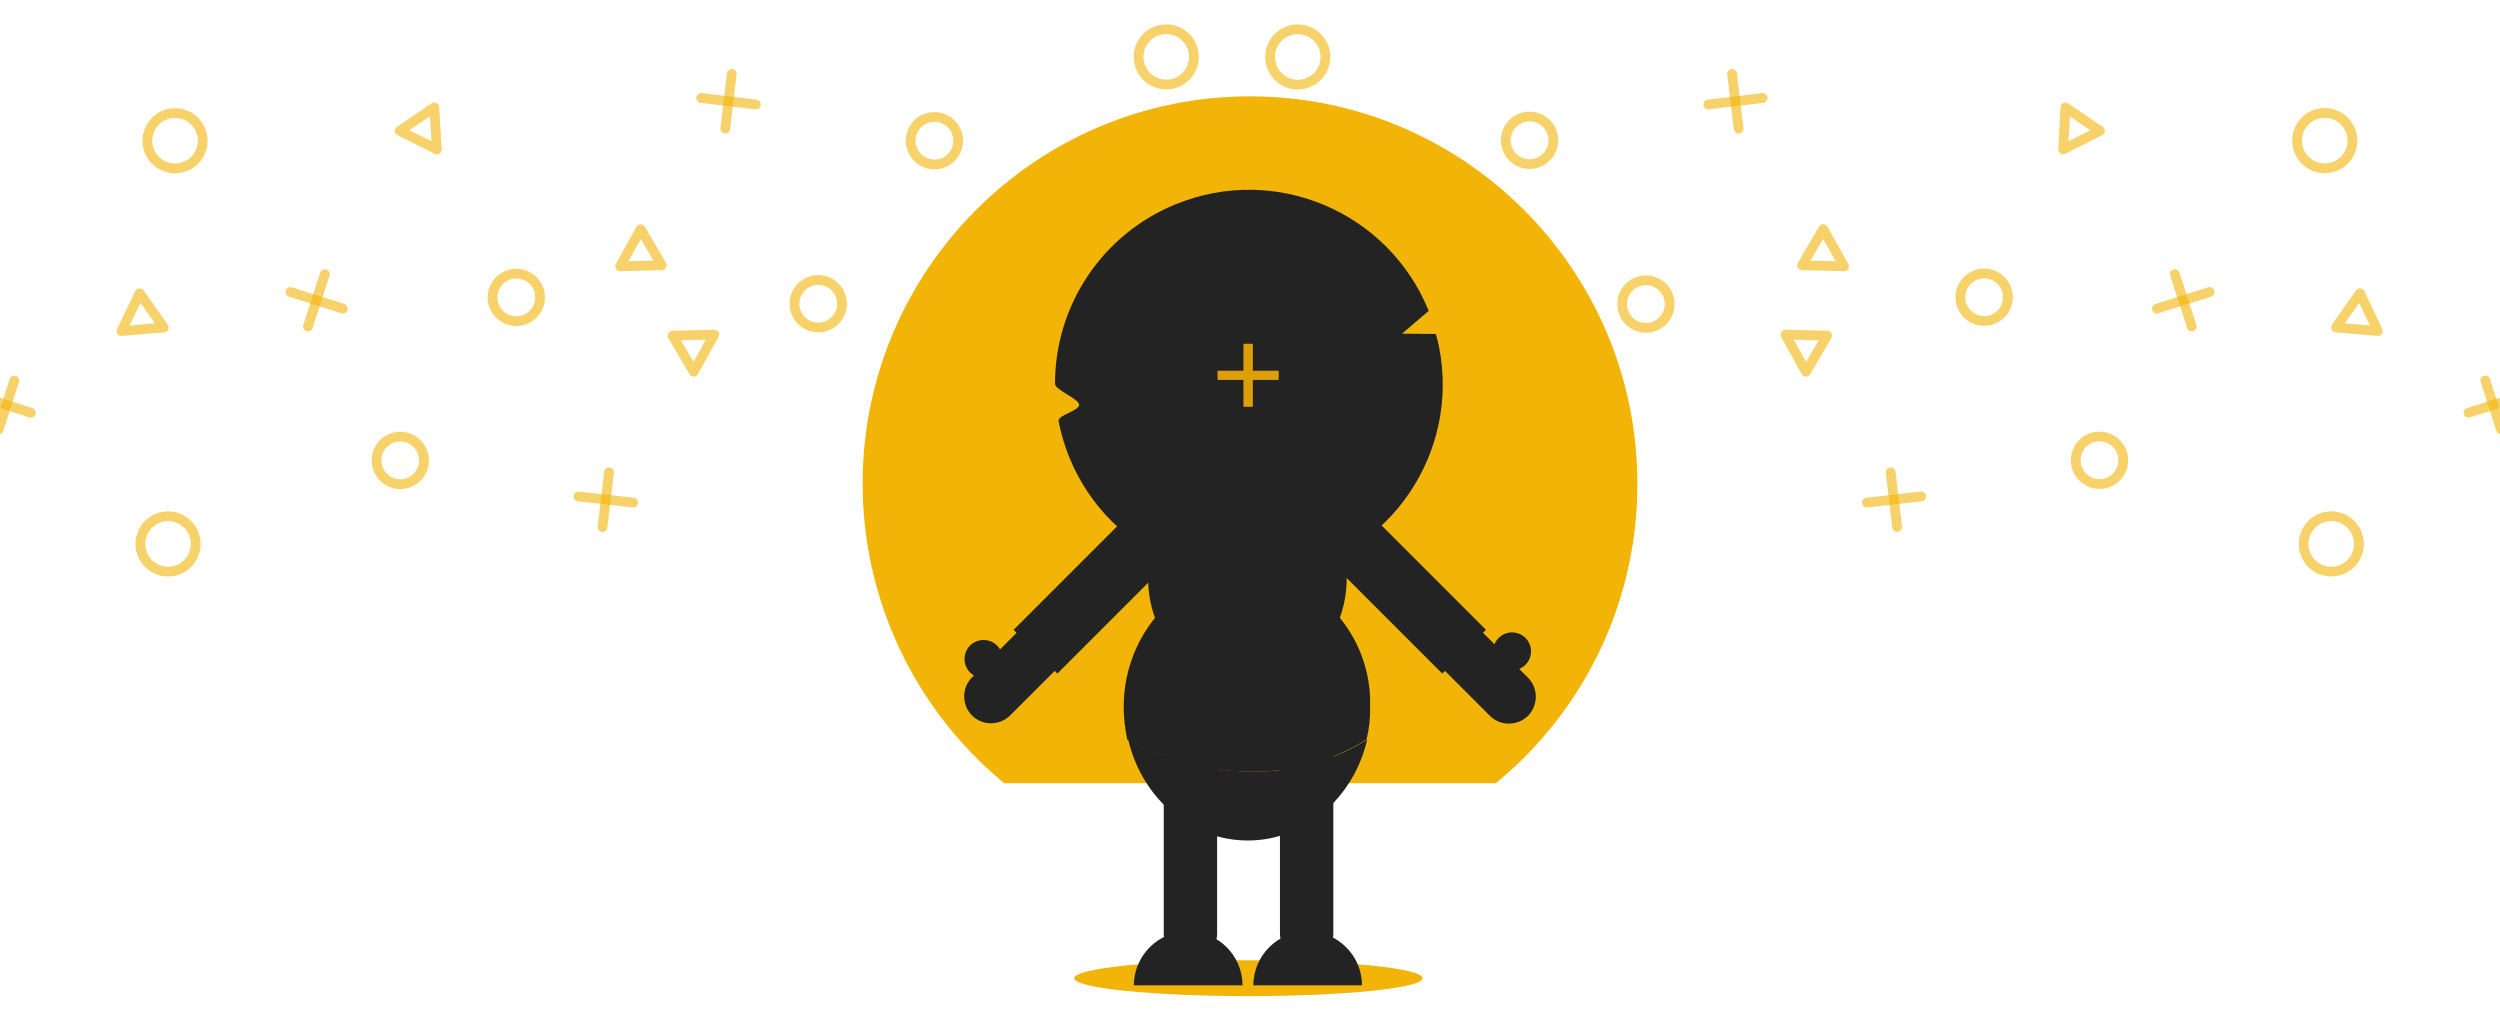
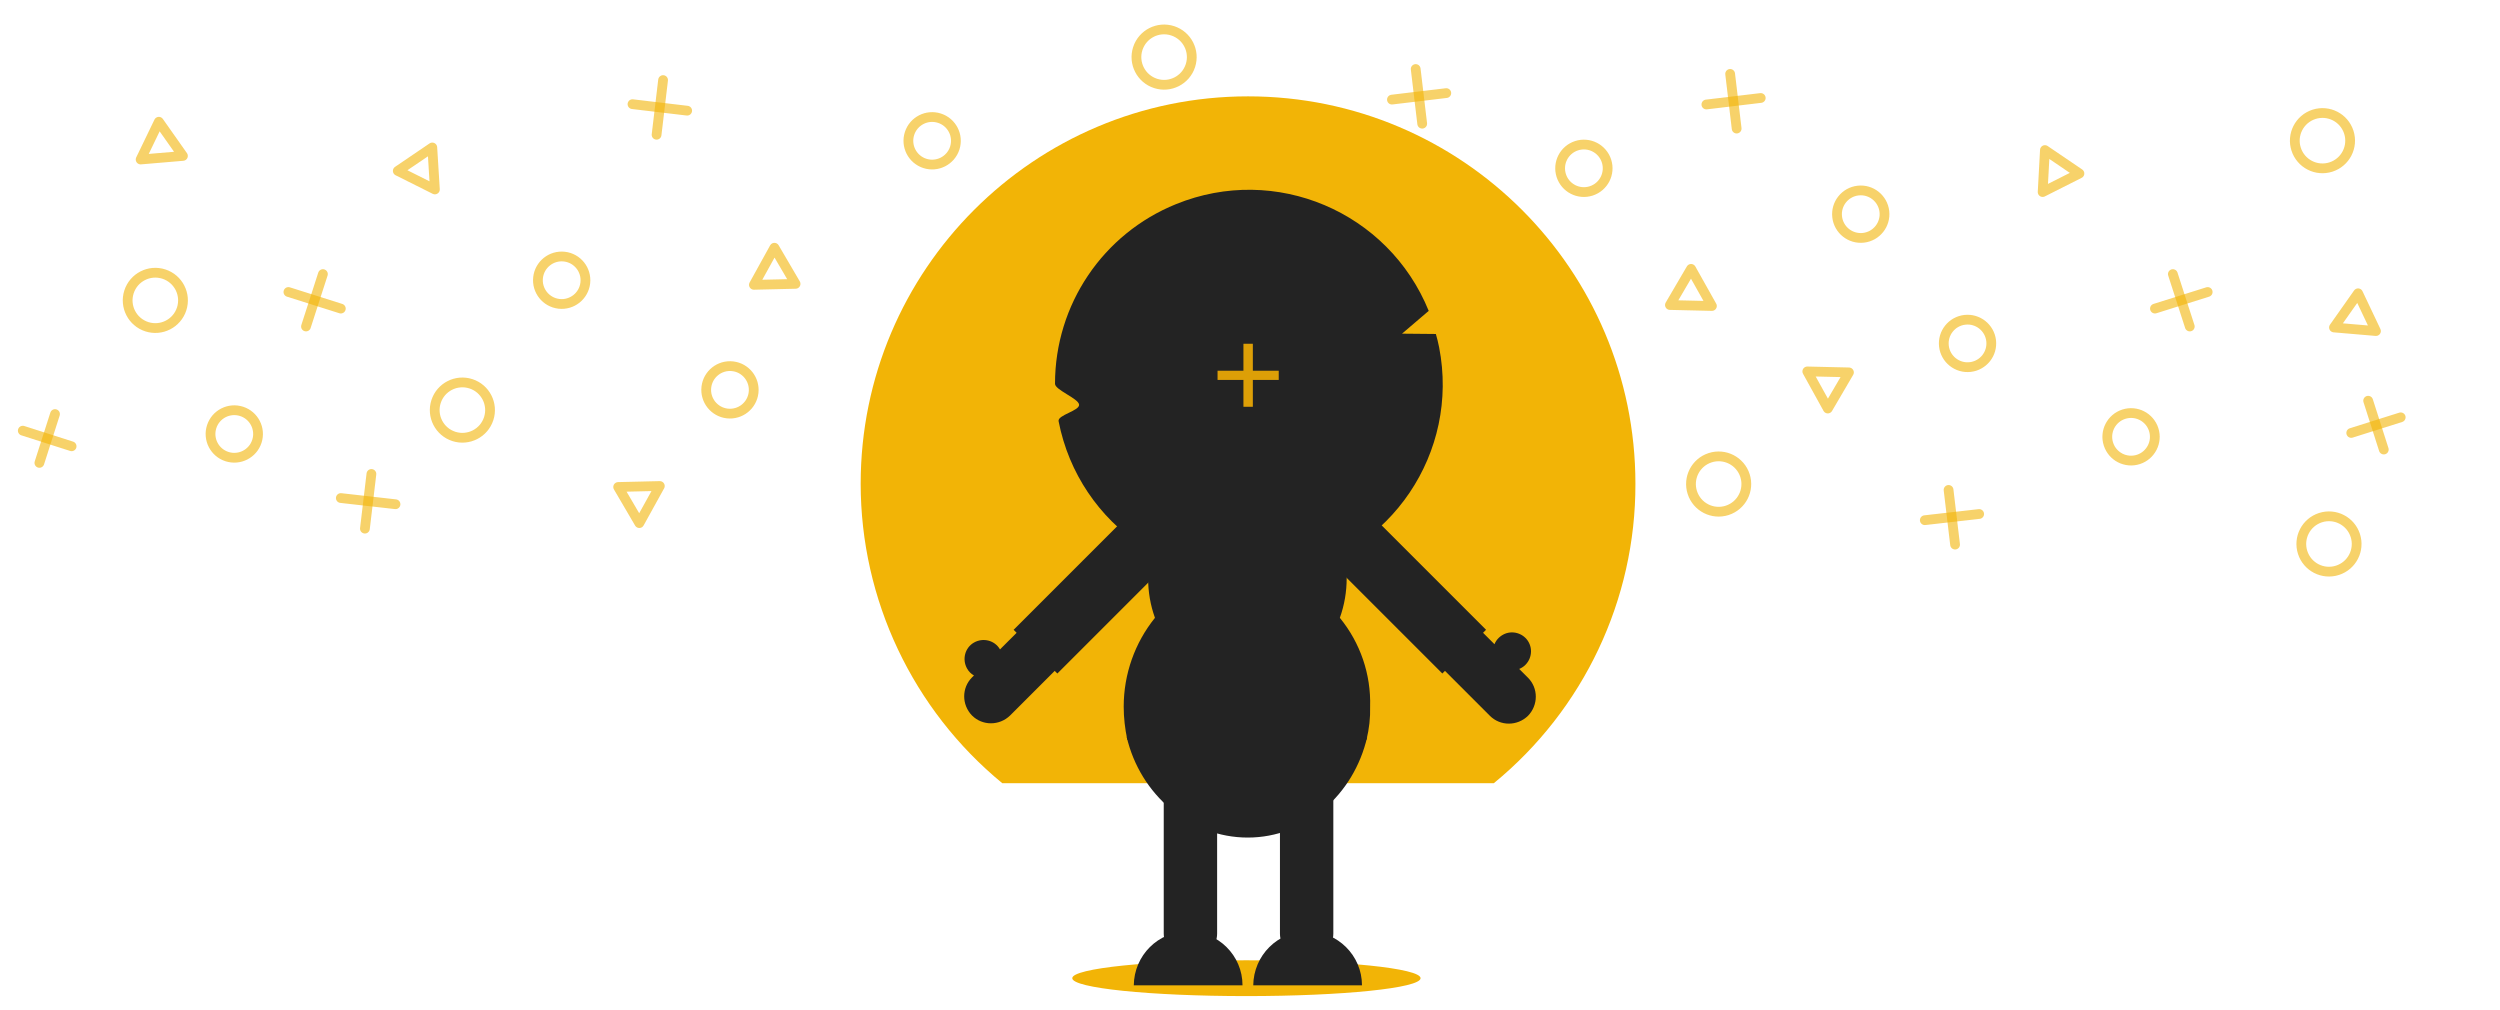
<svg xmlns="http://www.w3.org/2000/svg" version="1.1" id="Layer_1" x="0px" y="0px" viewBox="0 0 768 310" style="enable-background:new 0 0 768 310;" xml:space="preserve">
  <style type="text/css">
- 	.st0{opacity:0.6;fill:none;stroke:#F2B406;stroke-width:3;stroke-linecap:round;stroke-linejoin:round;enable-background:new    ;}
- 	.st1{fill:#F2B406;}
+ 	.st0{fill:#F2B406;}
+ 	.st1{opacity:0.6;fill:none;stroke:#F2B406;stroke-width:3;stroke-linecap:round;stroke-linejoin:round;enable-background:new    ;}
	.st2{fill:#232323;}
	.st3{fill:#DD9F07;}
	.st4{font-family:'DINNextRoundedLTPro-Bold';}
	.st5{font-size:40px;}
</style>
-   <g id="color_intro">
-     <ellipse transform="matrix(0.9516 -0.3072 0.3072 0.9516 13.8984 123.3284)" class="st0" cx="398.7" cy="17.5" rx="8.5" ry="8.5" />
-     <ellipse transform="matrix(0.9516 -0.3072 0.3072 0.9516 9.4794 146.4392)" class="st0" cx="469.9" cy="43.1" rx="7.3" ry="7.3" />
-     <line class="st0" x1="524.8" y1="32.1" x2="541.5" y2="30.1" />
-     <line class="st0" x1="532.1" y1="22.7" x2="534.1" y2="39.5" />
-     <ellipse transform="matrix(0.9936 -0.1134 0.1134 0.9936 -7.3297 57.9374)" class="st0" cx="505.6" cy="93.4" rx="7.3" ry="7.3" />
-     <polygon class="st0" points="553.6,81.5 566.5,81.8 560.1,70.4  " />
-     <ellipse transform="matrix(0.3072 -0.9516 0.9516 0.3072 231.5478 353.0591)" class="st0" cx="358.3" cy="17.5" rx="8.5" ry="8.5" />
-     <ellipse transform="matrix(0.3072 -0.9516 0.9516 0.3072 157.7449 303.1564)" class="st0" cx="287.1" cy="43.2" rx="7.3" ry="7.3" />
-     <line class="st0" x1="232.2" y1="32.1" x2="215.4" y2="30.1" />
-     <line class="st0" x1="224.8" y1="22.7" x2="222.8" y2="39.5" />
-     <ellipse transform="matrix(0.1134 -0.9936 0.9936 0.1134 130.1528 332.5251)" class="st0" cx="251.4" cy="93.3" rx="7.3" ry="7.3" />
-     <polygon class="st0" points="203.3,81.5 190.5,81.8 196.8,70.4  " />
-     <line class="st0" x1="668.1" y1="84.2" x2="673.3" y2="100.3" />
-     <line class="st0" x1="662.6" y1="94.8" x2="678.8" y2="89.7" />
-     <line class="st0" x1="763.5" y1="116.9" x2="768.3" y2="131.9" />
-     <line class="st0" x1="758.3" y1="126.8" x2="773.5" y2="122" />
-     <ellipse transform="matrix(0.9516 -0.3072 0.3072 0.9516 21.2617 221.4939)" class="st0" cx="714.2" cy="43.2" rx="8.5" ry="8.5" />
-     <ellipse transform="matrix(0.9516 -0.3072 0.3072 0.9516 -16.7039 228.0986)" class="st0" cx="716.2" cy="167.1" rx="8.5" ry="8.5" />
-     <ellipse transform="matrix(0.9516 -0.3072 0.3072 0.9516 -12.2516 204.9822)" class="st0" cx="645" cy="141.4" rx="7.3" ry="7.3" />
-     <polygon class="st0" points="725,90.1 730.5,101.7 717.6,100.6  " />
-     <line class="st0" x1="590.2" y1="152.5" x2="573.5" y2="154.4" />
-     <line class="st0" x1="582.8" y1="161.9" x2="580.8" y2="145.1" />
-     <ellipse transform="matrix(0.9936 -0.1134 0.1134 0.9936 -6.4213 69.7063)" class="st0" cx="609.5" cy="91.3" rx="7.3" ry="7.3" />
-     <polygon class="st0" points="561.3,103.1 548.5,102.8 554.8,114.2  " />
-     <polygon class="st0" points="645.1,40.2 634.5,33 633.8,45.9  " />
-     <line class="st0" x1="99.8" y1="84.2" x2="94.6" y2="100.3" />
-     <line class="st0" x1="105.3" y1="94.8" x2="89.2" y2="89.7" />
-     <line class="st0" x1="4.4" y1="116.9" x2="-0.4" y2="131.9" />
-     <line class="st0" x1="9.5" y1="126.8" x2="-5.5" y2="122" />
-     <ellipse transform="matrix(0.3072 -0.9516 0.9516 0.3072 -3.8689 81.1595)" class="st0" cx="53.8" cy="43.2" rx="8.5" ry="8.5" />
-     <ellipse transform="matrix(0.3072 -0.9516 0.9516 0.3072 -123.2668 164.9557)" class="st0" cx="51.7" cy="167.1" rx="8.5" ry="8.5" />
-     <ellipse transform="matrix(0.3072 -0.9516 0.9516 0.3072 -49.38 215.0459)" class="st0" cx="123" cy="141.4" rx="7.3" ry="7.3" />
-     <polygon class="st0" points="42.9,90.1 37.3,101.7 50.3,100.6  " />
-     <line class="st0" x1="177.7" y1="152.5" x2="194.5" y2="154.4" />
-     <line class="st0" x1="185.1" y1="161.9" x2="187.1" y2="145.1" />
-     <ellipse transform="matrix(0.1134 -0.9936 0.9936 0.1134 49.9083 238.589)" class="st0" cx="158.6" cy="91.3" rx="7.3" ry="7.3" />
-     <polygon class="st0" points="206.6,103.1 219.4,102.8 213.1,114.2  " />
-     <polygon class="st0" points="122.8,40.2 133.4,33 134.2,45.9  " />
+   <g>
+     <ellipse class="st0" cx="382.9" cy="300.5" rx="53.5" ry="5.5" />
+     <g id="color_intro">
+       <ellipse transform="matrix(0.9516 -0.3072 0.3072 0.9516 -20.156 169.397)" class="st1" cx="528" cy="148.7" rx="8.5" ry="8.5" />
+       <ellipse transform="matrix(0.9516 -0.3072 0.3072 0.9516 7.6402 151.9917)" class="st1" cx="486.6" cy="51.7" rx="7.3" ry="7.3" />
+       <line class="st1" x1="524.2" y1="32.1" x2="540.9" y2="30.1" />
+       <line class="st1" x1="531.5" y1="22.7" x2="533.5" y2="39.5" />
+       <ellipse transform="matrix(0.9936 -0.1134 0.1134 0.9936 -3.7776 65.2367)" class="st1" cx="571.6" cy="65.8" rx="7.3" ry="7.3" />
+       <polygon class="st1" points="513,93.7 525.9,94 519.5,82.6   " />
+       <ellipse transform="matrix(0.3072 -0.9516 0.9516 0.3072 231.1049 352.4591)" class="st1" cx="357.6" cy="17.5" rx="8.5" ry="8.5" />
+       <ellipse transform="matrix(0.3072 -0.9516 0.9516 0.3072 157.2638 302.5204)" class="st1" cx="286.4" cy="43.2" rx="7.3" ry="7.3" />
+       <line class="st1" x1="211.1" y1="34" x2="194.3" y2="32" />
+       <line class="st1" x1="203.7" y1="24.6" x2="201.7" y2="41.4" />
+       <ellipse transform="matrix(0.1134 -0.9936 0.9936 0.1134 79.7753 329.0482)" class="st1" cx="224.3" cy="119.8" rx="7.3" ry="7.3" />
+       <polygon class="st1" points="244.4,87.2 231.6,87.5 237.9,76.1   " />
+       <line class="st1" x1="667.5" y1="84.2" x2="672.7" y2="100.3" />
+       <line class="st1" x1="662" y1="94.8" x2="678.2" y2="89.7" />
+       <line class="st1" x1="727.5" y1="123.1" x2="732.3" y2="138.1" />
+       <line class="st1" x1="722.3" y1="133" x2="737.5" y2="128.2" />
+       <ellipse transform="matrix(0.9516 -0.3072 0.3072 0.9516 21.2259 221.2942)" class="st1" cx="713.5" cy="43.2" rx="8.5" ry="8.5" />
+       <ellipse transform="matrix(0.9516 -0.3072 0.3072 0.9516 -16.7391 227.8999)" class="st1" cx="715.5" cy="167.1" rx="8.5" ry="8.5" />
+       <ellipse transform="matrix(0.9516 -0.3072 0.3072 0.9516 -9.577 207.6101)" class="st1" cx="654.7" cy="134.2" rx="7.3" ry="7.3" />
+       <polygon class="st1" points="724.4,90.1 729.9,101.7 717,100.6   " />
+       <line class="st1" x1="608" y1="157.9" x2="591.3" y2="159.8" />
+       <line class="st1" x1="600.6" y1="167.3" x2="598.6" y2="150.5" />
+       <ellipse transform="matrix(0.9936 -0.1134 0.1134 0.9936 -8.0677 69.214)" class="st1" cx="604.4" cy="105.5" rx="7.3" ry="7.3" />
+       <polygon class="st1" points="568,114.4 555.2,114.1 561.5,125.5   " />
+       <polygon class="st1" points="638.8,53.3 628.2,46.1 627.5,59   " />
+       <line class="st1" x1="99.2" y1="84.2" x2="94" y2="100.3" />
+       <line class="st1" x1="104.7" y1="94.8" x2="88.6" y2="89.7" />
+       <line class="st1" x1="16.9" y1="127.2" x2="12.1" y2="142.2" />
+       <line class="st1" x1="22" y1="137.1" x2="7" y2="132.3" />
+       <ellipse transform="matrix(0.3072 -0.9516 0.9516 0.3072 -54.7691 109.3171)" class="st1" cx="47.7" cy="92.3" rx="8.5" ry="8.5" />
+       <ellipse transform="matrix(0.3072 -0.9516 0.9516 0.3072 -21.5117 222.4974)" class="st1" cx="142.1" cy="126" rx="8.5" ry="8.5" />
+       <ellipse transform="matrix(0.3072 -0.9516 0.9516 0.3072 -76.9954 160.8861)" class="st1" cx="72" cy="133.3" rx="7.3" ry="7.3" />
+       <polygon class="st1" points="48.8,37.4 43.2,49 56.2,47.9   " />
+       <line class="st1" x1="104.7" y1="153" x2="121.5" y2="154.9" />
+       <line class="st1" x1="112.1" y1="162.4" x2="114.1" y2="145.6" />
+       <ellipse transform="matrix(0.1134 -0.9936 0.9936 0.1134 67.4279 247.8185)" class="st1" cx="172.6" cy="86.1" rx="7.3" ry="7.3" />
+       <polygon class="st1" points="189.9,149.6 202.7,149.3 196.4,160.7   " />
+       <polygon class="st1" points="122.2,52.5 132.8,45.3 133.6,58.2   " />
+     </g>
+     <path class="st0" d="M502.4,148.6c0-65.7-53.3-119-119-119s-119,53.3-119,119c0,35.6,16,69.4,43.5,92h151   C486.5,218,502.5,184.2,502.4,148.6z" />
+     <line class="st1" x1="427.6" y1="30.6" x2="444.3" y2="28.6" />
+     <line class="st1" x1="434.9" y1="21.2" x2="436.9" y2="38" />
  </g>
-   <ellipse class="st1" cx="383.5" cy="300.5" rx="53.5" ry="5.5" />
-   <path class="st1" d="M503,148.6c0-65.7-53.3-119-119-119s-119,53.3-119,119c0,35.6,16,69.4,43.5,92h151  C487.1,218,503.1,184.2,503,148.6z" />
  <g>
-     <ellipse transform="matrix(0.9516 -0.3072 0.3072 0.9516 -23.6712 132.0134)" class="st0" cx="407.5" cy="141.2" rx="8.5" ry="8.5" />
-     <polygon class="st0" points="396.6,94.3 391.1,82.7 404,83.8  " />
-     <ellipse transform="matrix(0.3072 -0.9516 0.9516 0.3072 116.9735 443.1682)" class="st0" cx="362.9" cy="141.2" rx="8.5" ry="8.5" />
-     <polygon class="st0" points="373.8,94.3 379.3,82.7 366.4,83.8  " />
+     <ellipse transform="matrix(0.9516 -0.3072 0.3072 0.9516 -23.6711 132.0119)" class="st1" cx="407.5" cy="141.2" rx="8.5" ry="8.5" />
+     <polygon class="st1" points="396.6,94.3 391.1,82.7 404,83.8  " />
+     <ellipse transform="matrix(0.3072 -0.9516 0.9516 0.3072 116.9301 443.1012)" class="st1" cx="362.8" cy="141.2" rx="8.5" ry="8.5" />
+     <polygon class="st1" points="373.8,94.3 379.3,82.7 366.4,83.8  " />
    <path class="st2" d="M364.7,201.4h2c4,0,7.2,3.2,7.2,7.2v78.2c0,4-3.2,7.2-7.2,7.2h-2c-4,0-7.2-3.2-7.2-7.2v-78.2   C357.5,204.6,360.7,201.4,364.7,201.4z" />
    <path class="st2" d="M400.4,201.4h2c4,0,7.2,3.2,7.2,7.2v78.2c0,4-3.2,7.2-7.2,7.2h-2c-4,0-7.2-3.2-7.2-7.2v-78.2   C393.1,204.6,396.4,201.4,400.4,201.4z" />
-     <path class="st2" d="M346.6,227.2c4.1,17.8,19,31,36.7,31s32.6-13.2,36.7-31C384.2,249.4,346.7,227.2,346.6,227.2z" />
+     <path class="st2" d="M346.1,226.3c4.1,17.8,19.5,31,37.2,31s32.6-13.1,36.7-30.9C384.2,248.6,346.1,226.3,346.1,226.3z" />
    <path class="st2" d="M411.6,189.8c1.4-3.9,2.1-8,2.1-12.2c0-18.2-13.6-33-30.5-33s-30.5,14.8-30.5,33c0,4.2,0.7,8.3,2.1,12.2   c-6.2,7.7-9.6,17.3-9.6,27.3c0,3.4,0.4,6.8,1.1,10.1c0.1,0.1,37.7,22.2,73.5,0c0.8-3.3,1.2-6.7,1.1-10.1   C421.2,207.2,417.9,197.5,411.6,189.8z" />
    <path class="st2" d="M364.1,154.3L364.1,154.3c-3.2-3.2-8.4-3.2-11.7,0l-45.2,45.2c-1.6-2.8-5.2-3.7-8-2.1c-2.8,1.6-3.7,5.2-2.1,8   c0.5,0.9,1.2,1.6,2.1,2.1l-0.6,0.6c-3.2,3.2-3.2,8.4,0,11.7l0,0c3.2,3.2,8.4,3.2,11.7,0l53.9-53.9   C367.3,162.8,367.3,157.5,364.1,154.3z" />
    <path class="st2" d="M469.4,208.2l-2.7-2.7c3-1.2,4.4-4.7,3.2-7.6c-1.2-3-4.7-4.4-7.6-3.2c-1.4,0.6-2.6,1.7-3.2,3.2l-43.6-43.6   c-3.2-3.2-8.4-3.2-11.7,0l0,0c-3.2,3.2-3.2,8.4,0,11.7l53.9,53.9c3.2,3.2,8.4,3.2,11.7,0l0,0C472.6,216.6,472.6,211.4,469.4,208.2z   " />
-     <rect x="310.9" y="173.3" transform="matrix(0.7071 -0.7071 0.7071 0.7071 -30.9987 290.7811)" class="st2" width="49.2" height="19" />
-     <rect x="422.9" y="158.2" transform="matrix(0.7071 -0.7071 0.7071 0.7071 -2.6318 359.2913)" class="st2" width="19" height="49.2" />
+     <rect x="310.9" y="173.3" transform="matrix(0.7071 -0.7071 0.7071 0.7071 -30.9944 290.7665)" class="st2" width="49.2" height="19" />
+     <rect x="422.9" y="158.2" transform="matrix(0.7071 -0.7071 0.7071 0.7071 -2.6043 359.2818)" class="st2" width="19" height="49.2" />
    <path class="st2" d="M365,286.1c-9.2,0-16.6,7.4-16.7,16.6h33.4C381.7,293.5,374.2,286.1,365,286.1z" />
    <path class="st2" d="M401.7,286.1c-9.2,0-16.6,7.4-16.7,16.6h33.4C418.4,293.5,410.9,286.1,401.7,286.1z" />
    <path class="st2" d="M430.7,102.5l8.2-7c-12.4-30.5-47.1-45.2-77.6-32.8c-22.5,9.1-37.2,30.9-37.2,55.2c0,1.9,7.2,4.5,7.4,6.4   s-6.7,3.2-6.3,5.1c6.3,32.3,37.5,53.4,69.8,47.1s53.4-37.5,47.1-69.8c-0.3-1.4-0.6-2.8-1-4.1L430.7,102.5z" />
    <circle class="st2" cx="349.7" cy="97.2" r="7.7" />
    <circle class="st2" cx="417.7" cy="97.2" r="7.7" />
    <circle class="st2" cx="417.4" cy="97.7" r="4.4" />
    <circle class="st2" cx="349.7" cy="97.7" r="4.4" />
    <path class="st2" d="M376.8,123.5h13.3c5.1,0,9.2,4.1,9.2,9.2v2.6c0,5.1-4.1,9.2-9.2,9.2h-13.3c-5.1,0-9.2-4.1-9.2-9.2v-2.6   C367.6,127.6,371.7,123.5,376.8,123.5z" />
    <path class="st2" d="M390.6,122.5c0,2.7-3.4,6.9-7.7,6.9s-7.7-4.2-7.7-6.9s3.4-4.9,7.7-4.9S390.6,119.8,390.6,122.5z" />
    <circle class="st2" cx="364.4" cy="124.4" r="4.9" />
    <circle class="st2" cx="403.1" cy="124.5" r="4.9" />
    <circle class="st2" cx="373.6" cy="111.1" r="7.8" />
    <circle class="st2" cx="373.6" cy="111.1" r="5.8" />
    <circle class="st2" cx="373.4" cy="111.3" r="2.1" />
    <circle class="st2" cx="374.6" cy="110.1" r="1.2" />
    <circle class="st2" cx="392.3" cy="111.1" r="7.8" />
    <circle class="st2" cx="392.3" cy="111.1" r="5.8" />
    <circle class="st2" cx="392.1" cy="111.3" r="2.1" />
    <circle class="st2" cx="393.3" cy="110.1" r="1.2" />
    <path class="st2" d="M392.6,131.2v1.3c0,0.4-0.3,0.7-0.7,0.7l0,0h-0.5c-0.4,0-0.7-0.3-0.7-0.7l0,0v-0.8l-1.3,0.2v1.5   c0,0.4-0.3,0.7-0.7,0.7l0,0h-0.5c-0.4,0-0.7-0.3-0.7-0.7l0,0v-1.2c-1.1,0.1-2.1,0.2-3.1,0.2v1.4c0,0.4-0.3,0.7-0.7,0.7l0,0h-0.5   c-0.4,0-0.7-0.3-0.7-0.7l0,0v-1.4c-1,0-1.9-0.1-2.7-0.2v1.3c0,0.4-0.3,0.7-0.7,0.7l0,0h-0.9c-0.4,0-0.7-0.3-0.7-0.7l0,0v-1.6   l-1.1-0.2v0.7c0,0.4-0.3,0.7-0.7,0.7l0,0h-0.5c-0.4,0-0.7-0.3-0.7-0.7l0,0v-1.2c-0.7-0.2-1.3-0.4-1.9-0.6c-0.6-0.2-1.2,0.1-1.4,0.7   c-0.1,0.2-0.1,0.5,0,0.7c0.9,2.6,2.7,4.9,5.1,6.3c1.4-1.1,4.1-1.9,7.2-1.9s6,0.8,7.3,2.1c2.6-1.7,4.5-4.2,5.4-7.2   c0.1-0.4-0.1-0.8-0.5-0.9c-0.2,0-0.3,0-0.5,0C394.3,130.6,393.4,131,392.6,131.2z" />
    <path class="st2" d="M376.2,138.3c2.1,1.2,4.5,1.8,6.9,1.9c2.7,0.2,5.3-0.4,7.6-1.7c-1.4-1.2-4.1-2.1-7.3-2.1   S377.6,137.1,376.2,138.3z" />
    <path class="st2" d="M375.7,132.7h-0.5c-0.4,0-0.7-0.3-0.7-0.7l0,0v0.3c0,0.4,0.3,0.7,0.7,0.7l0,0h0.5c0.4,0,0.7-0.3,0.7-0.7l0,0   v-0.4C376.5,132.3,376.2,132.7,375.7,132.7C375.8,132.7,375.8,132.7,375.7,132.7z" />
    <path class="st2" d="M375.2,132.7h0.6c0.4,0,0.7-0.3,0.7-0.7l0,0v-0.4c-0.7-0.2-1.4-0.3-2-0.5v0.8   C374.5,132.4,374.8,132.7,375.2,132.7z" />
    <path class="st2" d="M378.7,133.8h-0.5c-0.4,0-0.7-0.3-0.7-0.7l0,0v0.4c0,0.4,0.3,0.7,0.7,0.7l0,0h0.5c0.4,0,0.7-0.3,0.7-0.7l0,0   v-0.4C379.5,133.5,379.2,133.8,378.7,133.8L378.7,133.8z" />
    <path class="st2" d="M378.2,133.8h0.5c0.4,0,0.7-0.3,0.7-0.7l0,0v-0.9c-0.7-0.1-1.4-0.2-2-0.3v1.2   C377.5,133.5,377.8,133.8,378.2,133.8L378.2,133.8z" />
    <path class="st2" d="M383.5,134.2H383c-0.4,0-0.7-0.3-0.7-0.7l0,0v0.4c0,0.4,0.3,0.7,0.7,0.7l0,0h0.5c0.4,0,0.7-0.3,0.7-0.7l0,0   v-0.4C384.2,133.8,383.9,134.2,383.5,134.2L383.5,134.2z" />
    <path class="st2" d="M383,134.2h0.5c0.4,0,0.7-0.3,0.7-0.7l0,0v-1.1c-0.7,0-1.3,0-2,0v1.1C382.2,133.9,382.6,134.2,383,134.2z" />
    <path class="st2" d="M388.6,133.8h-0.5c-0.4,0-0.7-0.3-0.7-0.7l0,0v0.4c0,0.4,0.3,0.7,0.7,0.7l0,0h0.5c0.4,0,0.7-0.3,0.7-0.7l0,0   v-0.4C389.3,133.5,389,133.8,388.6,133.8L388.6,133.8z" />
    <path class="st2" d="M391.8,132.9h-0.5c-0.4,0-0.7-0.3-0.7-0.7l0,0v0.4c0,0.4,0.3,0.7,0.7,0.7l0,0h0.5c0.4,0,0.7-0.3,0.7-0.7l0,0   v-0.4C392.6,132.6,392.2,132.9,391.8,132.9L391.8,132.9z" />
    <path class="st2" d="M391.3,132.9h0.5c0.4,0,0.7-0.3,0.7-0.7l0,0v-1c-0.7,0.2-1.3,0.3-2,0.5v0.5   C390.6,132.5,390.9,132.9,391.3,132.9L391.3,132.9z" />
    <path class="st2" d="M366.6,102.3h10.9c1.4,0,2.6,1.2,2.6,2.6v0.7c0,1.4-1.2,2.6-2.6,2.6h-10.9c-1.4,0-2.6-1.2-2.6-2.6v-0.7   C364,103.4,365.2,102.3,366.6,102.3z" />
    <path class="st2" d="M388.3,97.2h10.9c1.4,0,2.6,1.2,2.6,2.6v0.7c0,1.4-1.2,2.6-2.6,2.6h-10.9c-1.4,0-2.6-1.2-2.6-2.6v-0.7   C385.7,98.3,386.9,97.2,388.3,97.2z" />
    <text transform="matrix(1 0 0 1 372.03 129.4)" class="st3 st4 st5">+</text>
  </g>
</svg>
